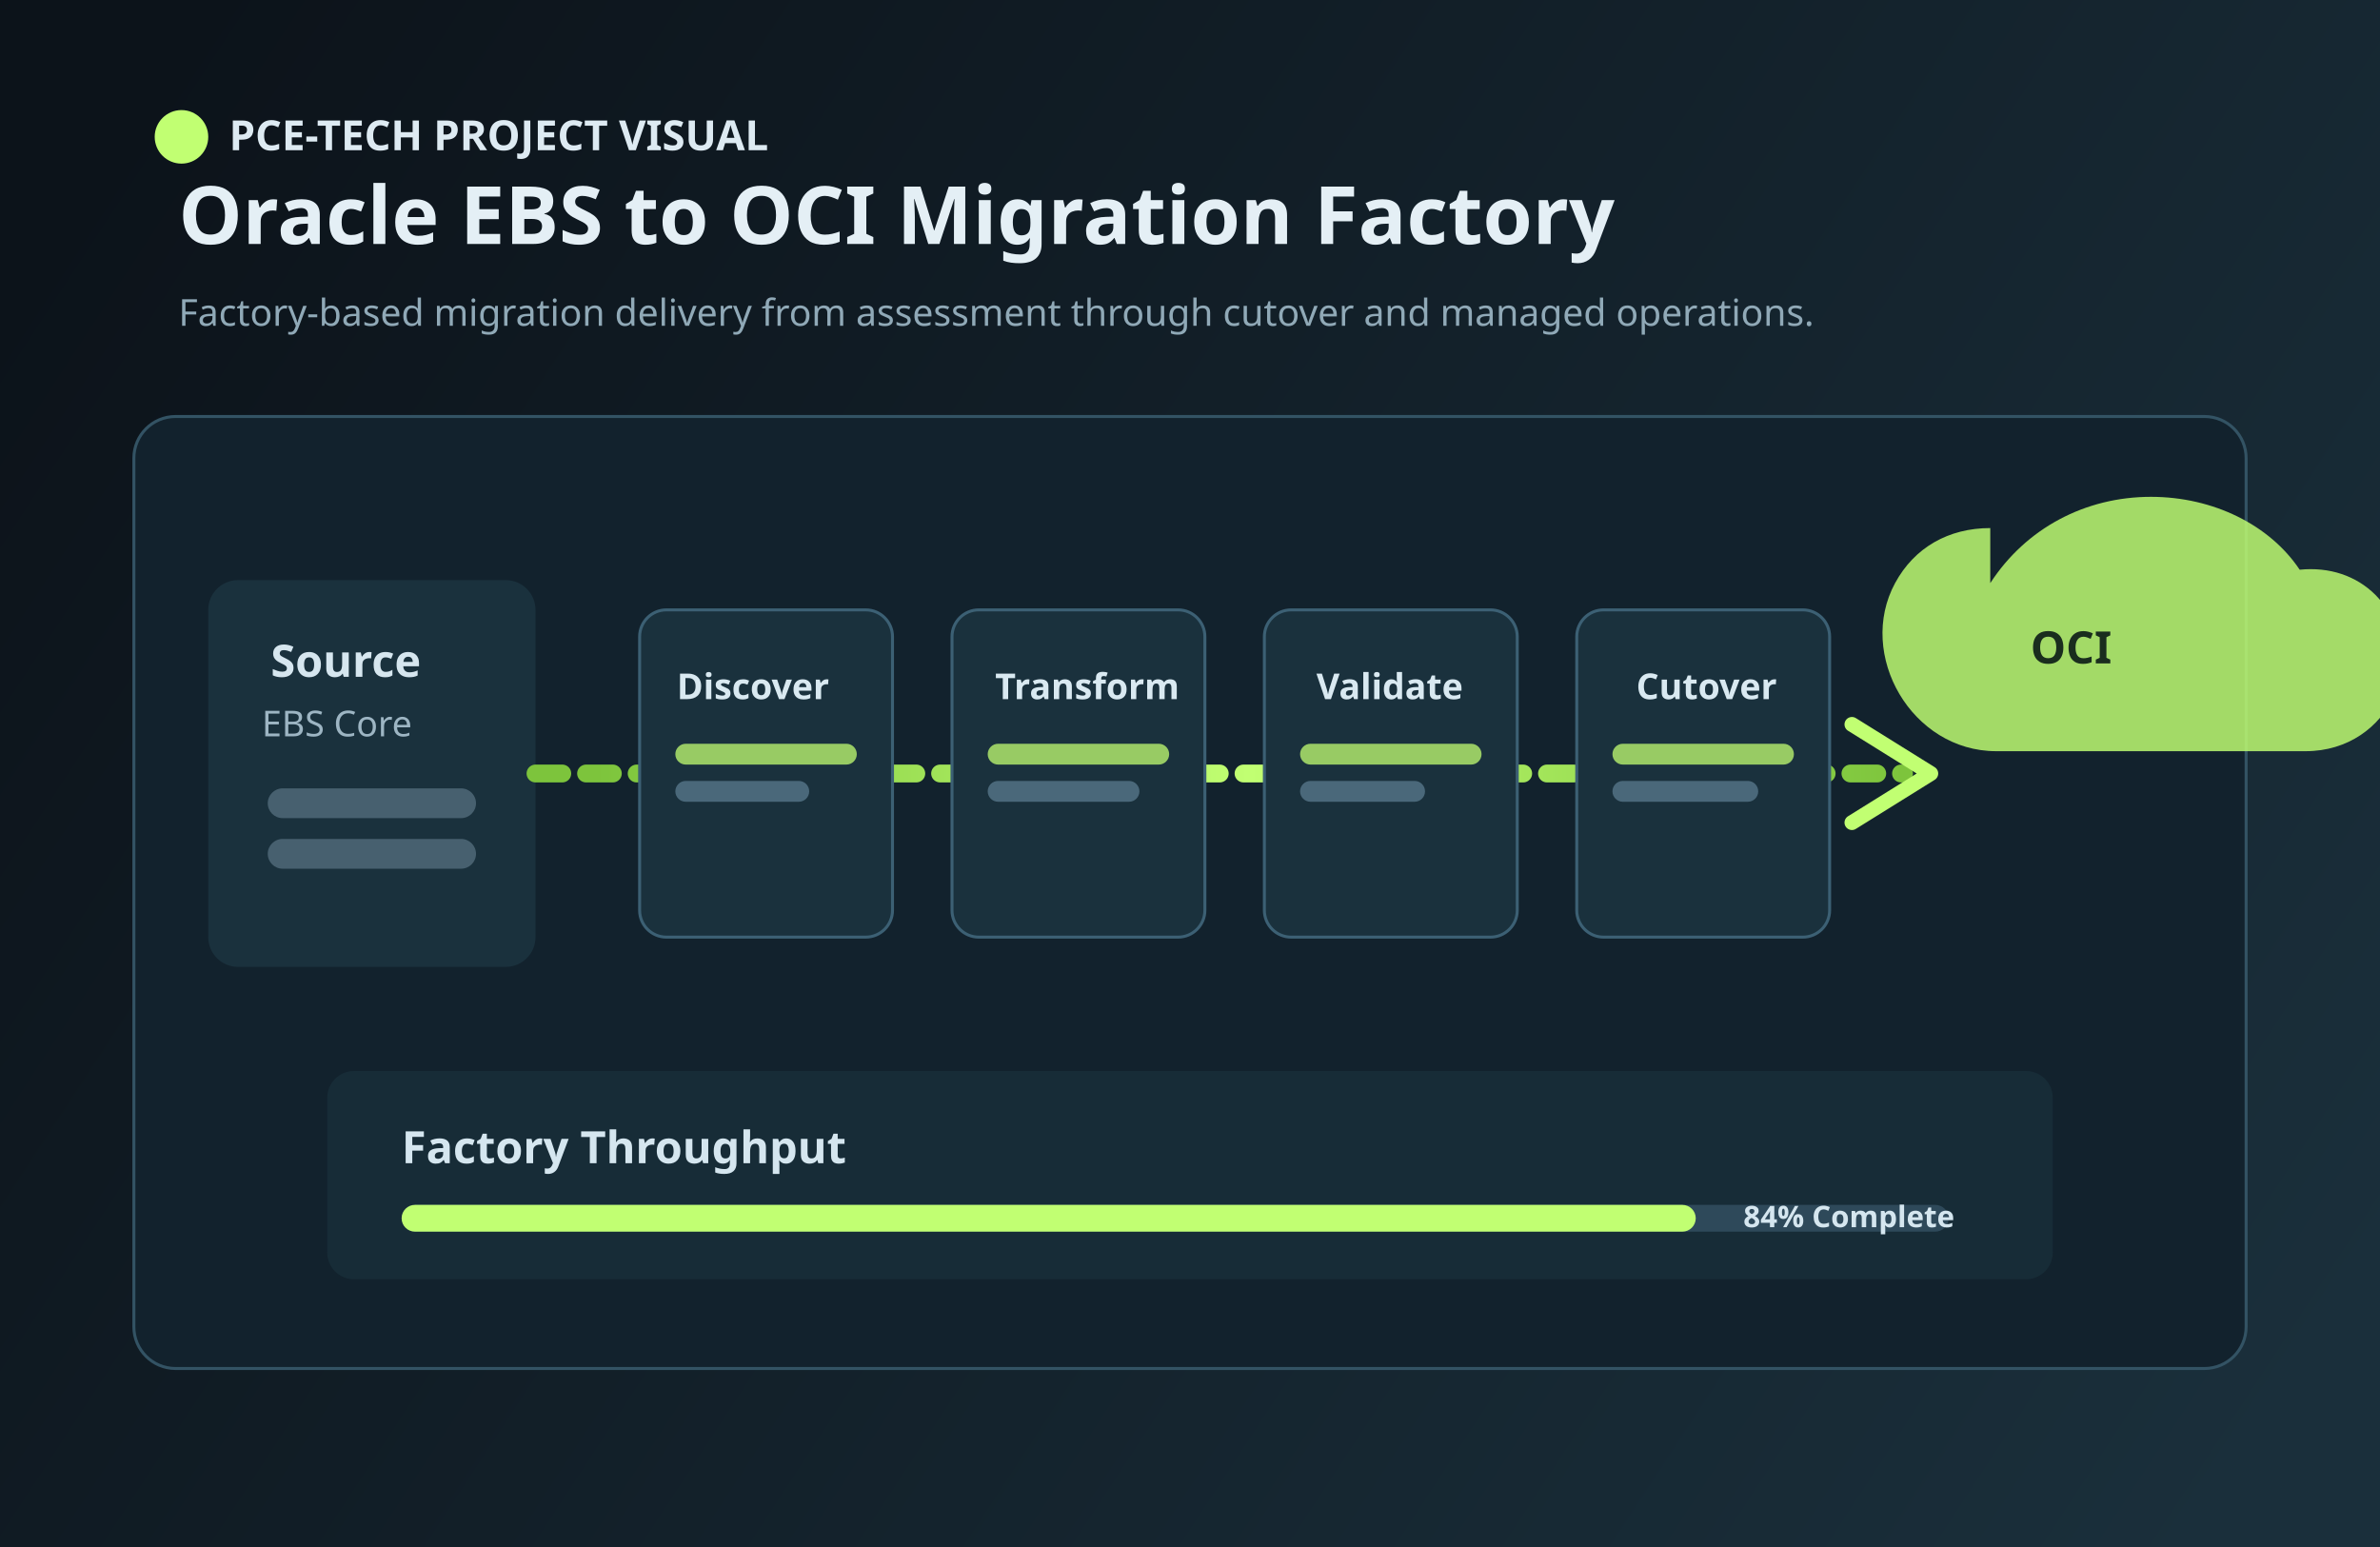
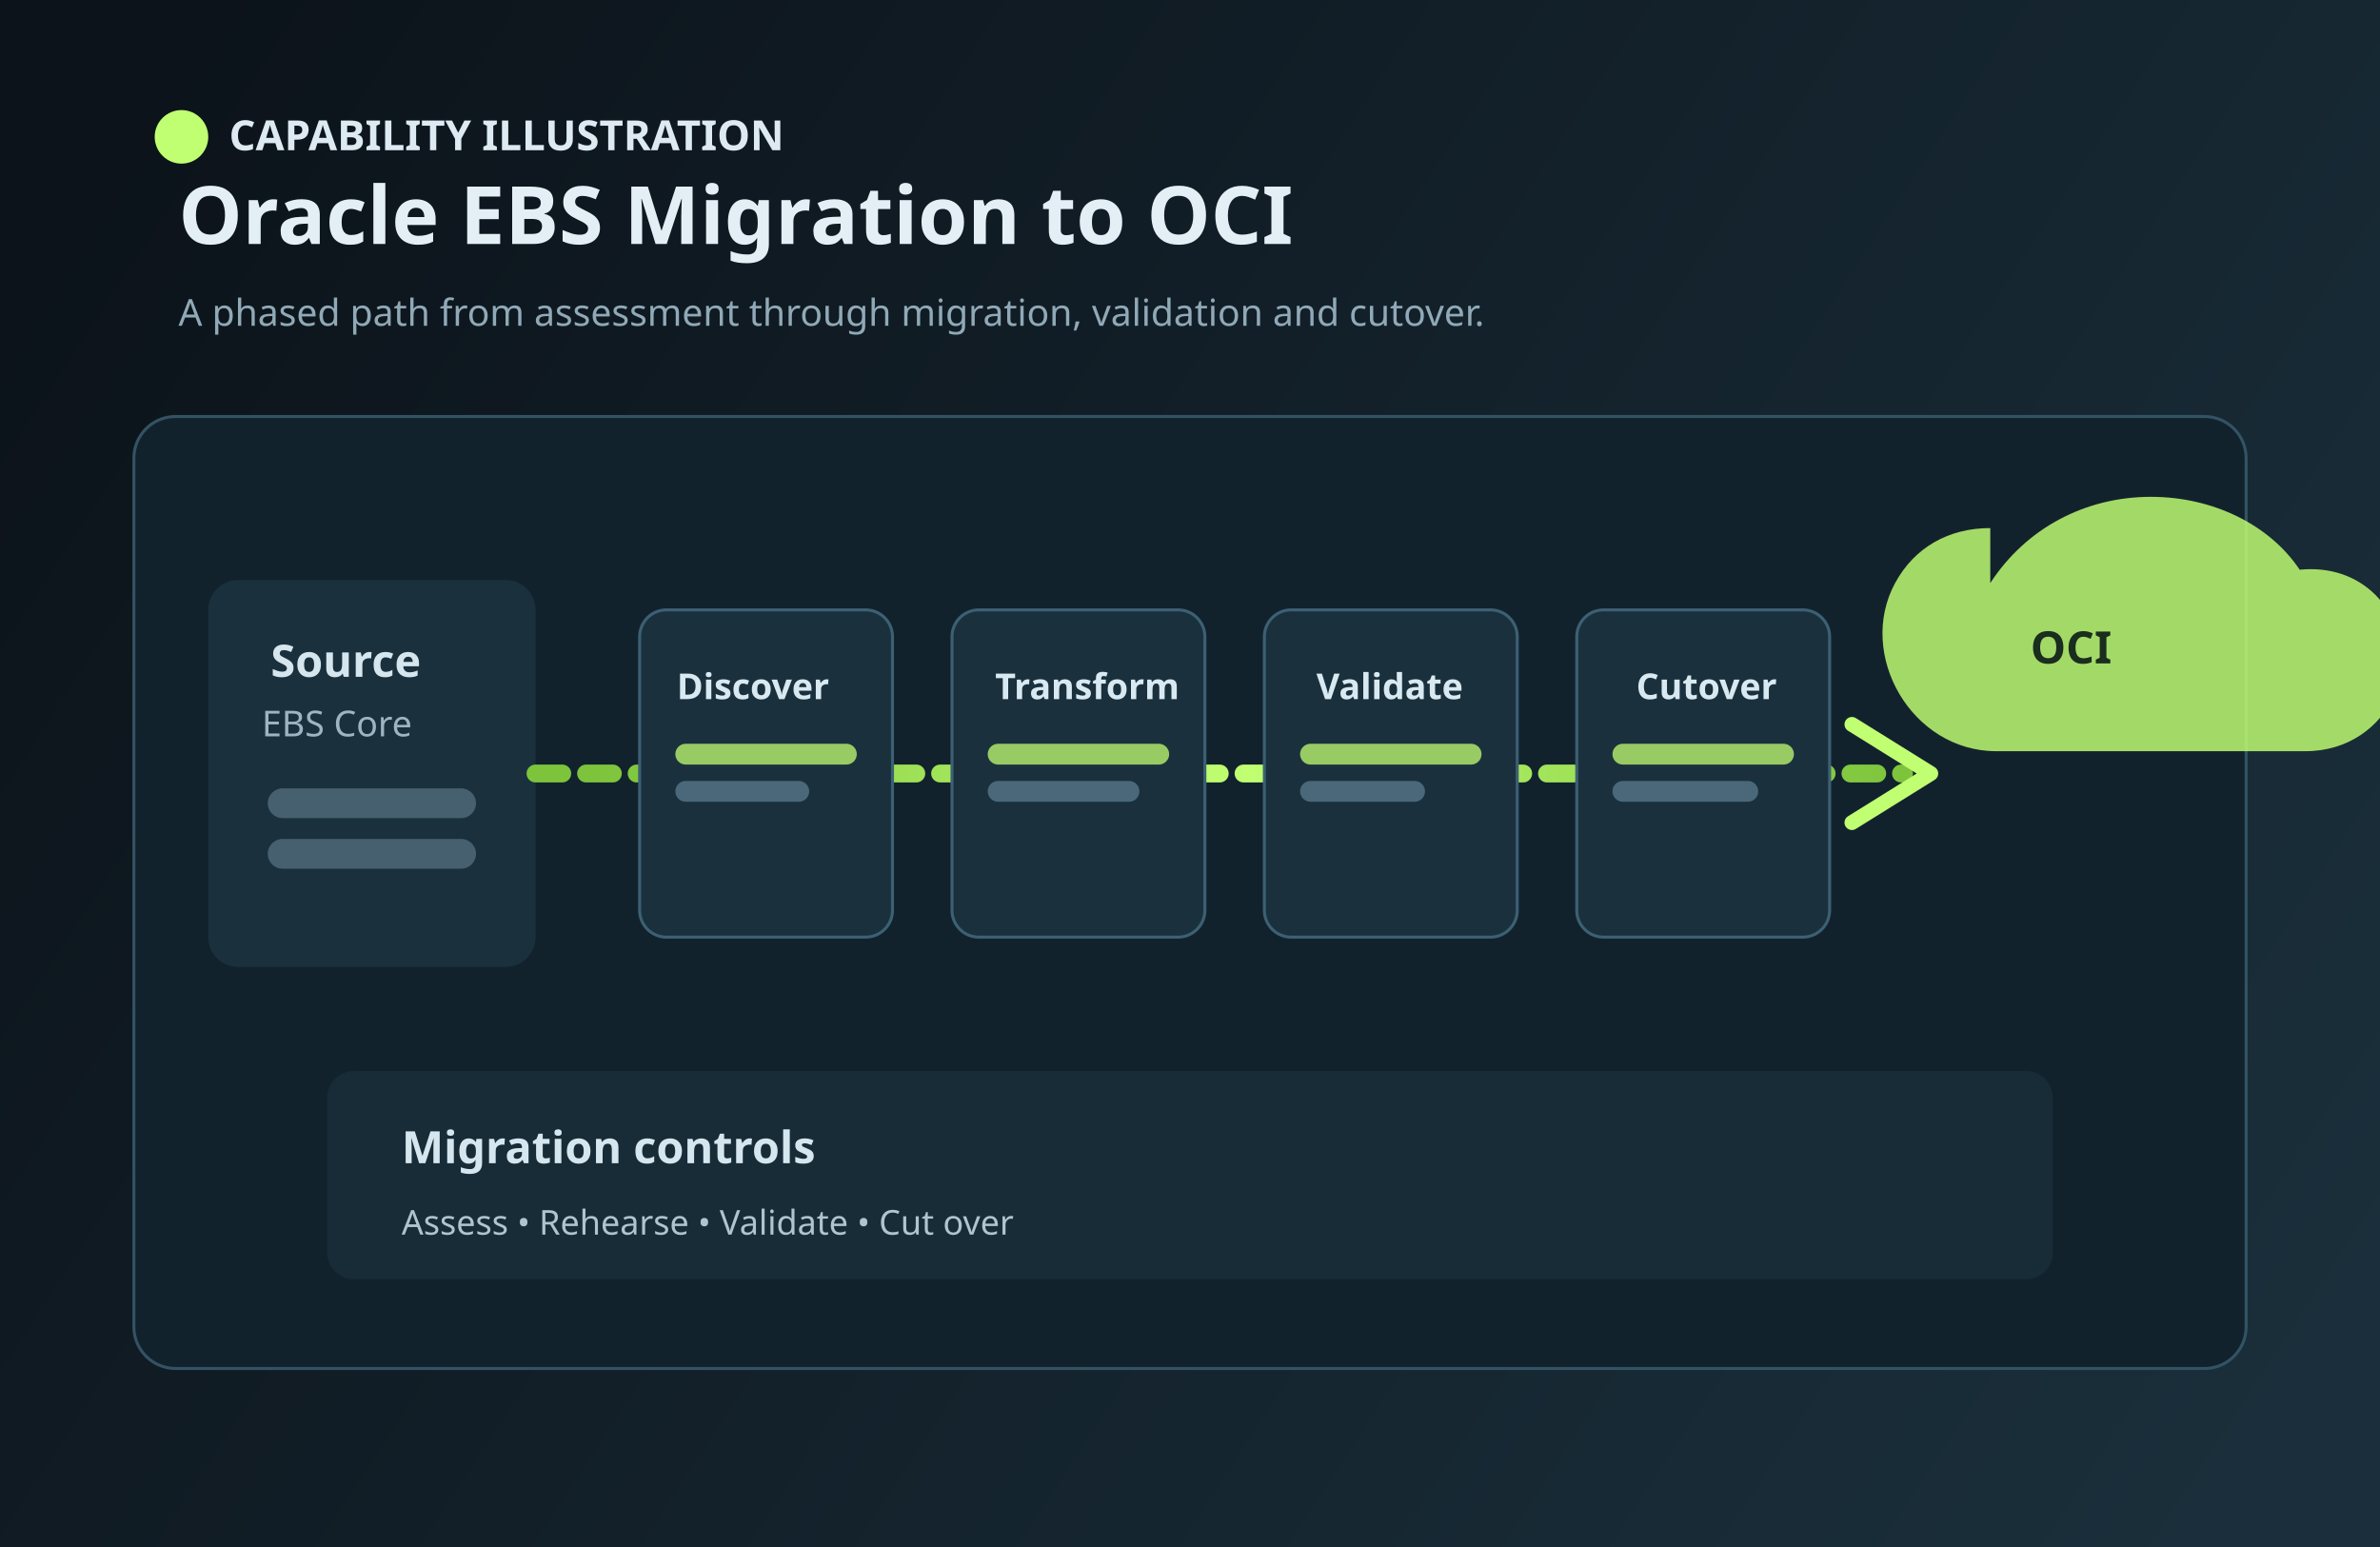
<svg xmlns="http://www.w3.org/2000/svg" width="1600" height="1040" viewBox="0 0 1600 1040" fill="none">
  <defs>
    <linearGradient id="oci-bg" x1="100" y1="50" x2="1520" y2="980" gradientUnits="userSpaceOnUse">
      <stop stop-color="#0C131A" />
      <stop offset="1" stop-color="#1A2F3B" />
    </linearGradient>
    <linearGradient id="oci-pipe" x1="400" y1="560" x2="1280" y2="560" gradientUnits="userSpaceOnUse">
      <stop stop-color="#7DC43C" />
      <stop offset="0.5" stop-color="#C1FF72" />
      <stop offset="1" stop-color="#7DC43C" />
    </linearGradient>
  </defs>
  <rect width="1600" height="1040" fill="url(#oci-bg)" />
-   <text x="120" y="164" fill="#E4EFF5" font-family="Manrope, sans-serif" font-size="54" font-weight="700">Oracle EBS to OCI Migration Factory</text>
-   <text x="120" y="219" fill="#90A9B7" font-family="Manrope, sans-serif" font-size="25">Factory-based migration delivery from assessment through cutover and managed operations.</text>
+   <text x="120" y="164" fill="#E4EFF5" font-family="Manrope, sans-serif" font-size="54" font-weight="700">Oracle EBS Migration to OCI</text>
+   <text x="120" y="219" fill="#90A9B7" font-family="Manrope, sans-serif" font-size="25">A phased path from assessment through migration, validation and cutover.</text>
  <rect x="90" y="280" width="1420" height="640" rx="28" fill="#12222D" stroke="#335364" stroke-width="2" />
  <rect x="140" y="390" width="220" height="260" rx="20" fill="#1A313D" />
  <text x="182" y="455" fill="#D6E6EF" font-family="Manrope, sans-serif" font-size="30" font-weight="700">Source</text>
  <text x="176" y="495" fill="#9DB5C3" font-family="Manrope, sans-serif" font-size="24">EBS Core</text>
  <rect x="180" y="530" width="140" height="20" rx="10" fill="#47606F" />
  <rect x="180" y="564" width="140" height="20" rx="10" fill="#47606F" />
  <path d="M360 520H1280" stroke="url(#oci-pipe)" stroke-width="12" stroke-linecap="round" stroke-dasharray="18 16" />
  <path d="M1245 487L1298 520L1245 553" fill="none" stroke="#C1FF72" stroke-width="10" stroke-linecap="round" stroke-linejoin="round" />
  <g>
    <rect x="430" y="410" width="170" height="220" rx="18" fill="#1A313D" stroke="#3C6074" stroke-width="2" />
    <text x="455" y="470" fill="#D9E9F1" font-family="Manrope, sans-serif" font-size="24" font-weight="700">Discover</text>
    <rect x="454" y="500" width="122" height="14" rx="7" fill="#C1FF72" opacity="0.75" />
    <rect x="454" y="525" width="90" height="14" rx="7" fill="#4A687A" />
  </g>
  <g>
    <rect x="640" y="410" width="170" height="220" rx="18" fill="#1A313D" stroke="#3C6074" stroke-width="2" />
    <text x="669" y="470" fill="#D9E9F1" font-family="Manrope, sans-serif" font-size="24" font-weight="700">Transform</text>
    <rect x="664" y="500" width="122" height="14" rx="7" fill="#C1FF72" opacity="0.75" />
    <rect x="664" y="525" width="102" height="14" rx="7" fill="#4A687A" />
  </g>
  <g>
    <rect x="850" y="410" width="170" height="220" rx="18" fill="#1A313D" stroke="#3C6074" stroke-width="2" />
    <text x="885" y="470" fill="#D9E9F1" font-family="Manrope, sans-serif" font-size="24" font-weight="700">Validate</text>
    <rect x="874" y="500" width="122" height="14" rx="7" fill="#C1FF72" opacity="0.75" />
    <rect x="874" y="525" width="84" height="14" rx="7" fill="#4A687A" />
  </g>
  <g>
    <rect x="1060" y="410" width="170" height="220" rx="18" fill="#1A313D" stroke="#3C6074" stroke-width="2" />
    <text x="1100" y="470" fill="#D9E9F1" font-family="Manrope, sans-serif" font-size="24" font-weight="700">Cutover</text>
    <rect x="1084" y="500" width="122" height="14" rx="7" fill="#C1FF72" opacity="0.75" />
    <rect x="1084" y="525" width="98" height="14" rx="7" fill="#4A687A" />
  </g>
  <path d="M1338 392C1362 355 1402 334 1446 334C1488 334 1526 353 1546 383C1566 381 1584 387 1597 400C1636 440 1607 505 1550 505H1342C1285 505 1248 440 1274 392C1287 368 1310 355 1338 355V392Z" fill="#C1FF72" opacity="0.83" />
  <text x="1365" y="446" fill="#1A2D1E" font-family="Manrope, sans-serif" font-size="30" font-weight="800">OCI</text>
  <rect x="220" y="720" width="1160" height="140" rx="18" fill="#172C37" />
-   <text x="270" y="782" fill="#D5E6EF" font-family="Manrope, sans-serif" font-size="30" font-weight="700">Factory Throughput</text>
-   <rect x="270" y="810" width="1040" height="18" rx="9" fill="#2E495A" />
-   <rect x="270" y="810" width="870" height="18" rx="9" fill="#C1FF72" />
-   <text x="1172" y="825" fill="#D5E6EF" font-family="Manrope, sans-serif" font-size="20" font-weight="700">84% Complete</text>
+   <text x="270" y="782" fill="#D5E6EF" font-family="Manrope, sans-serif" font-size="30" font-weight="700">Migration controls</text>
+   <text x="270" y="830" fill="#AFC4D0" font-family="Manrope, sans-serif" font-size="23">Assess  •  Rehearse  •  Validate  •  Cut over</text>
  <circle cx="122" cy="92" r="18" fill="#C1FF72" />
-   <text x="154" y="101" fill="#DDEAF2" font-family="Manrope, sans-serif" font-size="28" font-weight="700">PCE-TECH PROJECT VISUAL</text>
+   <text x="154" y="101" fill="#DDEAF2" font-family="Manrope, sans-serif" font-size="28" font-weight="700">CAPABILITY ILLUSTRATION</text>
</svg>
